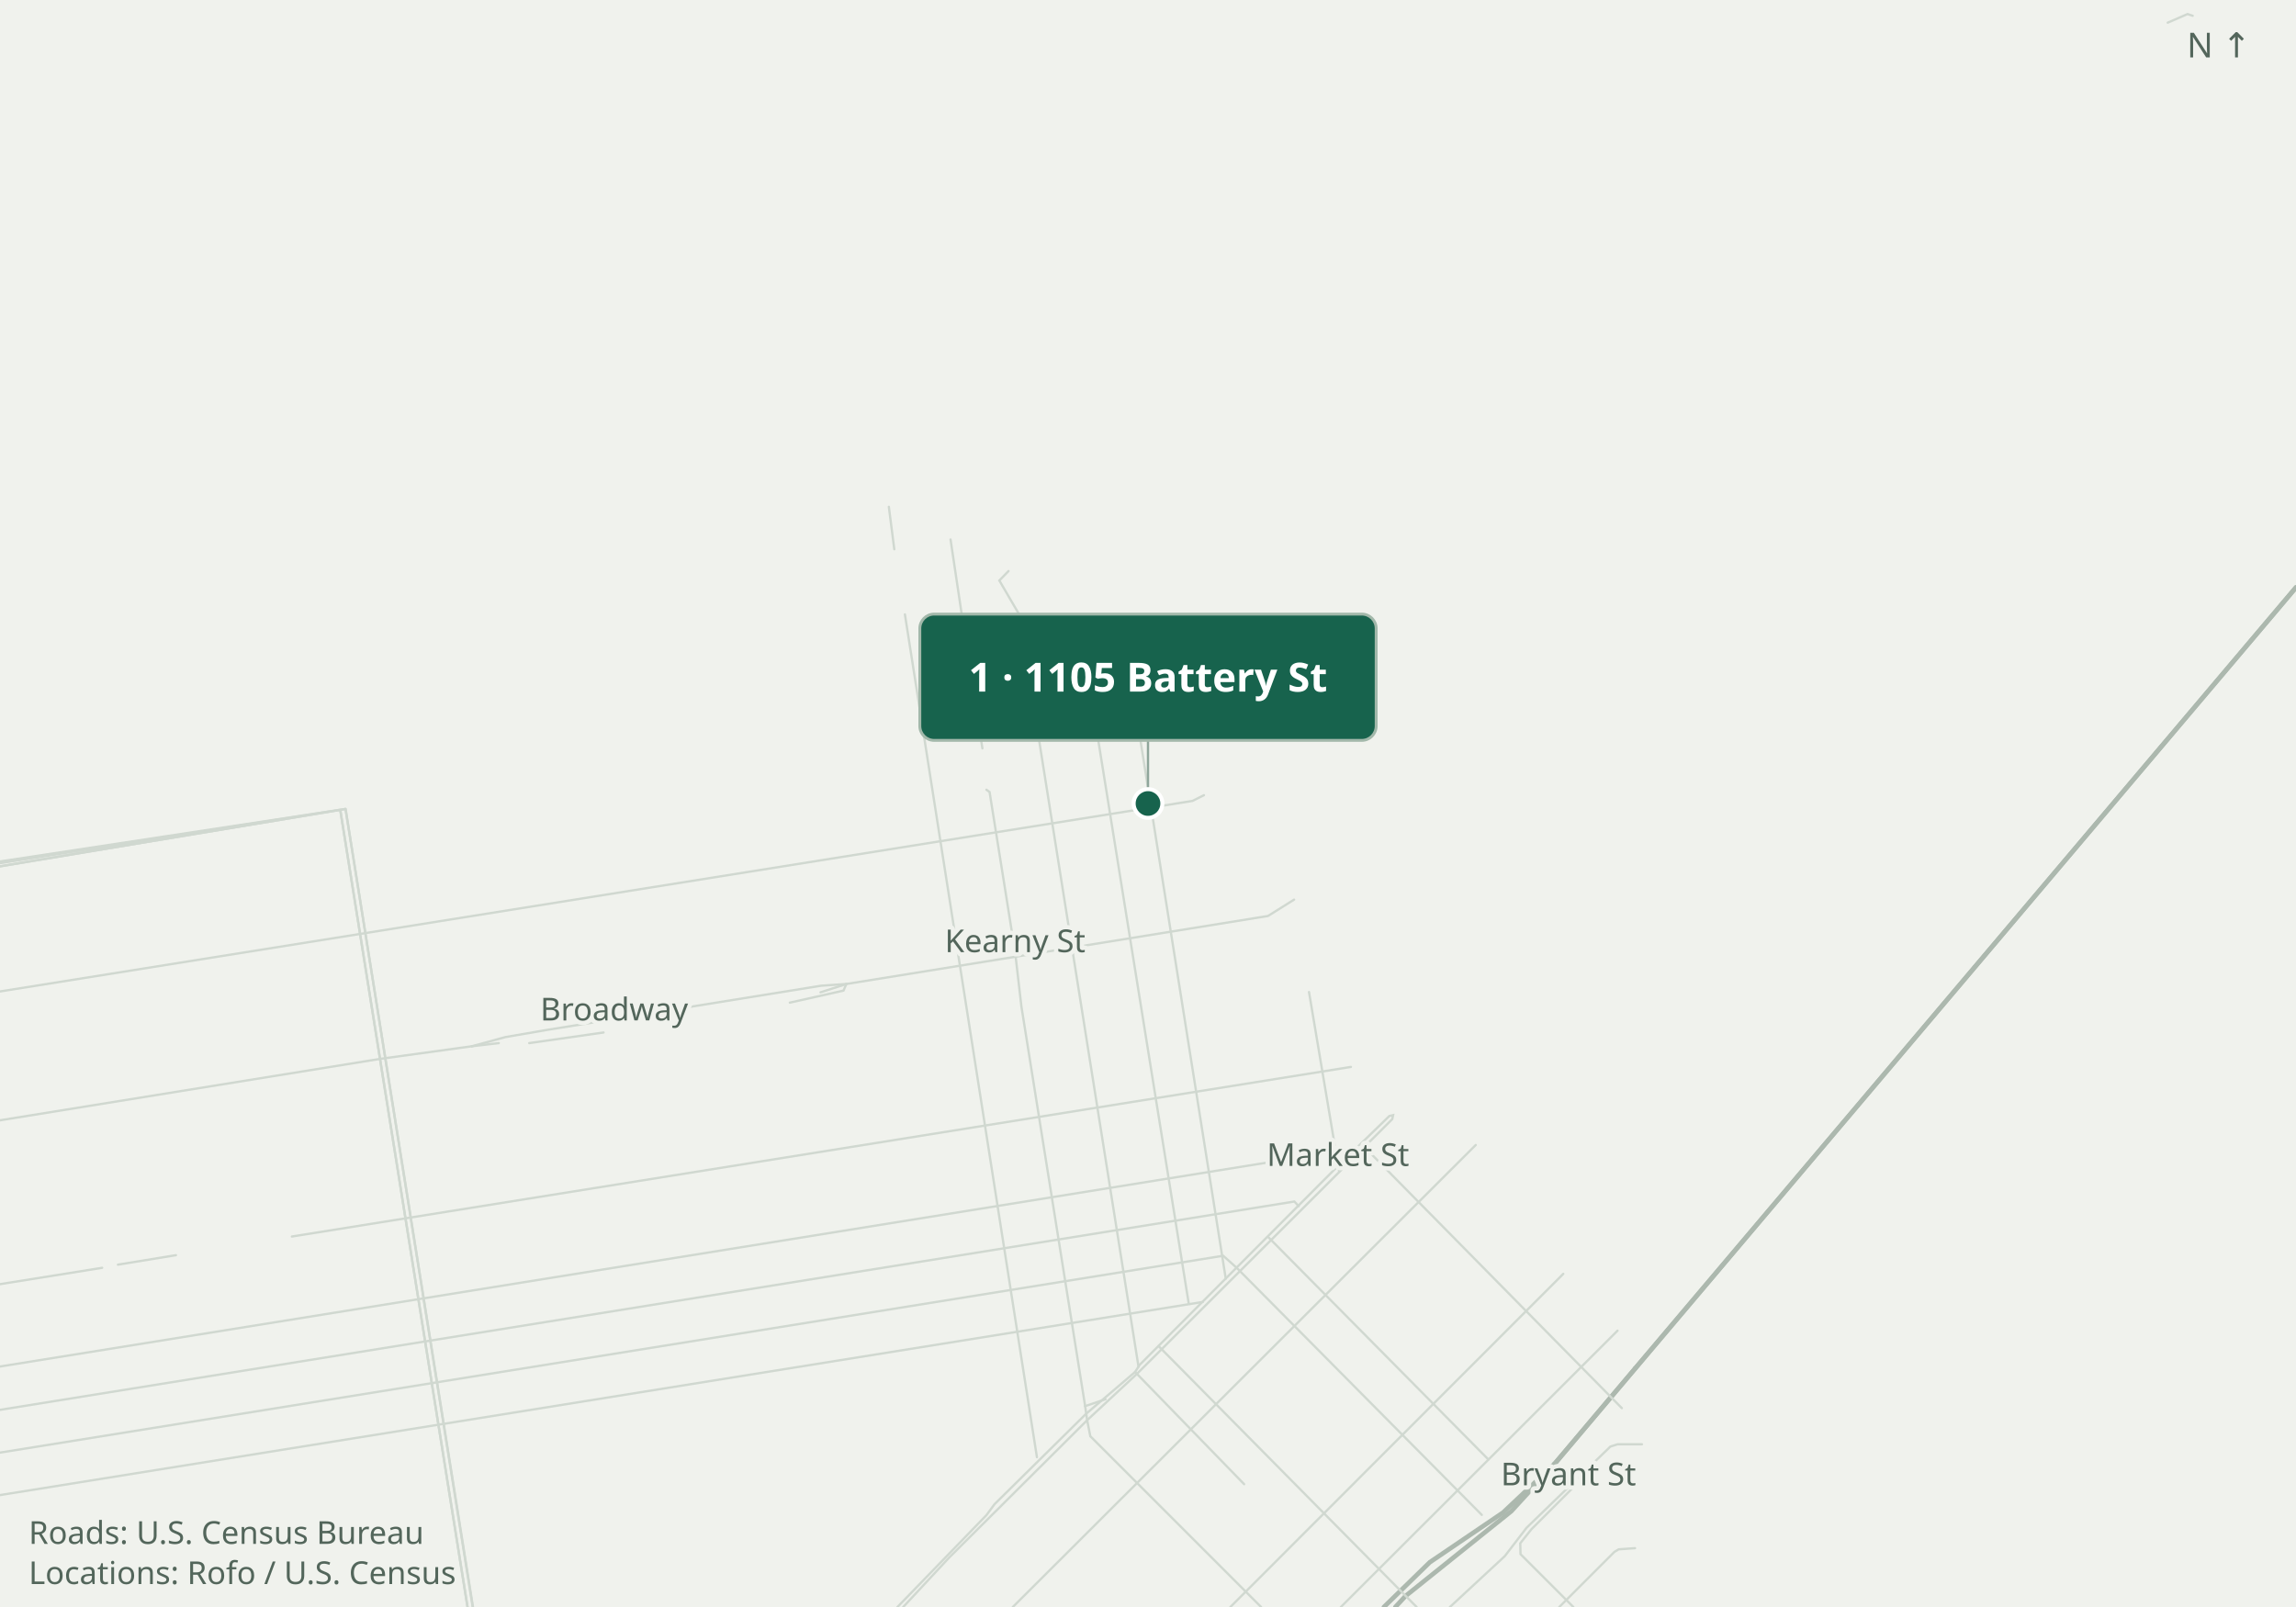
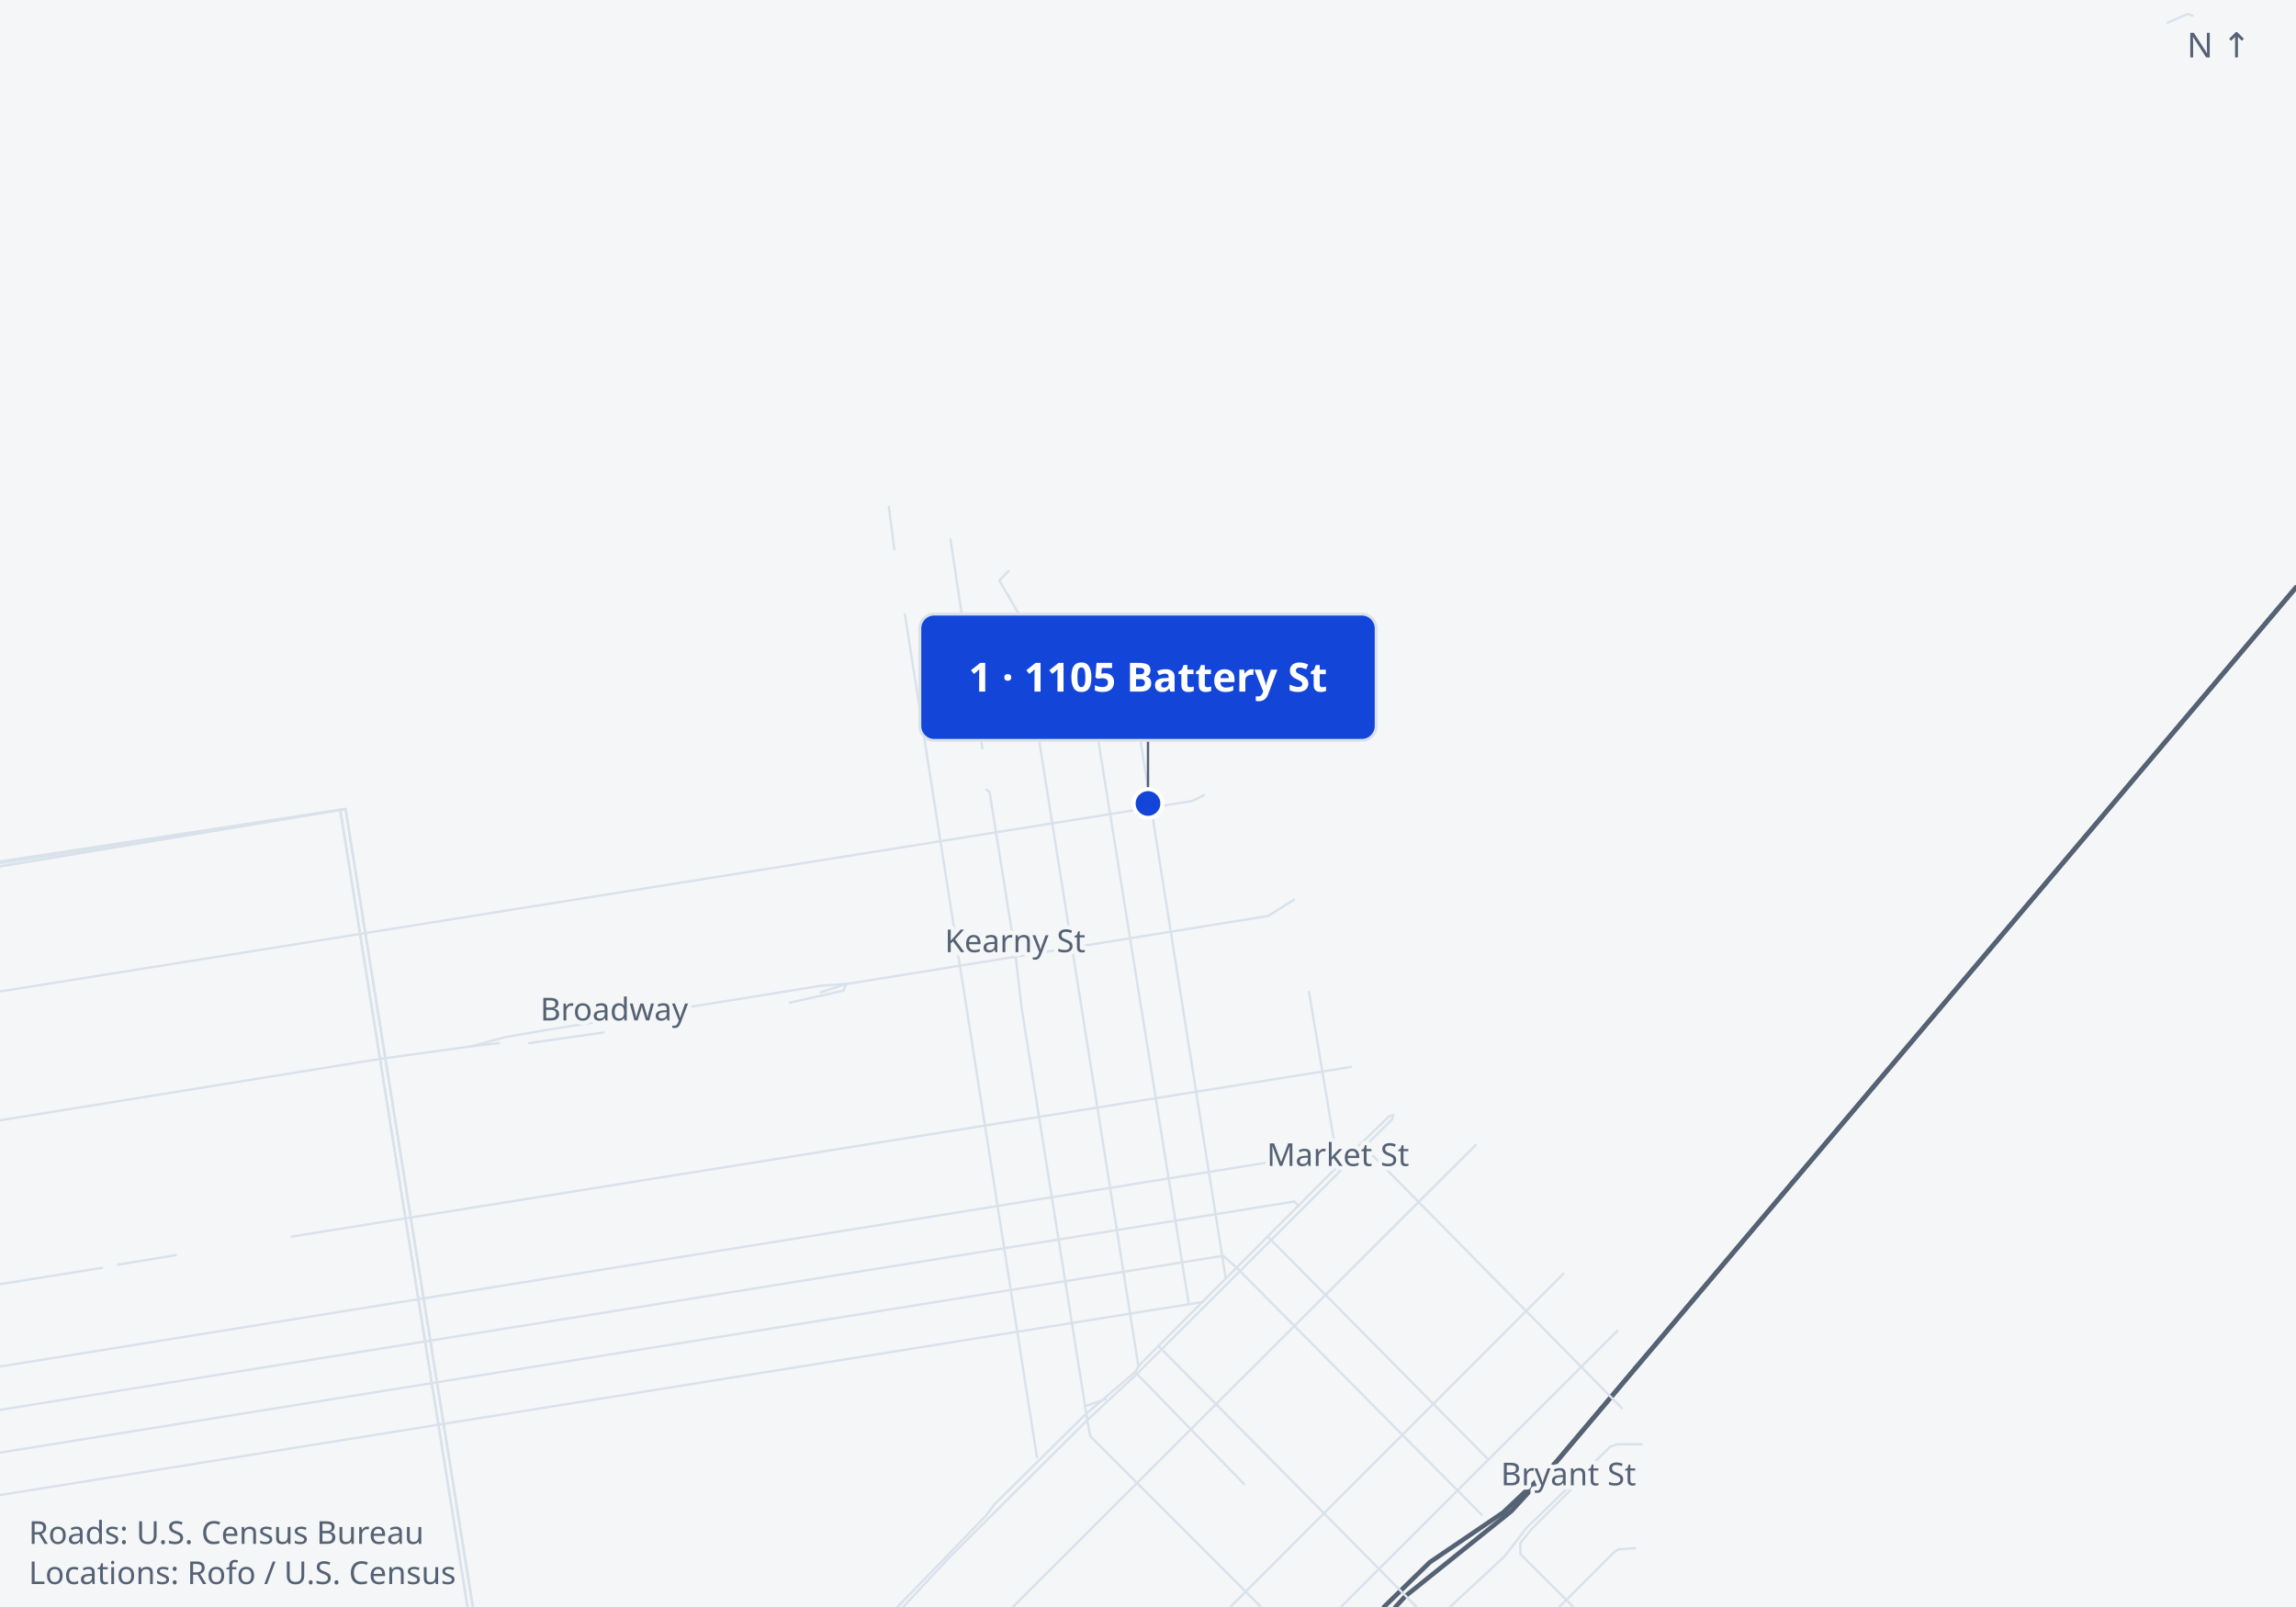
<svg xmlns="http://www.w3.org/2000/svg" viewBox="0 0 800 560" role="group" aria-label="Locate 1105 Battery St">
-   <style>.rm-road{fill:none;stroke:#d0d8d0;stroke-width:.8;stroke-linecap:round}.rm-road--2{stroke:#acb8ae;stroke-width:1.6}.rm-halo{fill:#bed2c2;opacity:.45}.rm-anchor{fill:#17634d;stroke:#fff;stroke-width:1.4}.rm-leader{fill:none;stroke:#8fa69b;stroke-width:.8}.rm-marker{cursor:pointer}.rm-marker rect{fill:#f8f9f5;stroke:#a2b8aa;stroke-width:1}.rm-marker text{font:600 14px system-ui,sans-serif;fill:#285643;pointer-events:none}.rm-marker[aria-pressed=true] rect{fill:#17634d}.rm-marker[aria-pressed=true] text{fill:white}.rm-marker:focus rect{stroke:#102c24;stroke-width:4}.rm-road-label{font:11px system-ui,sans-serif;fill:#53665b;paint-order:stroke;stroke:#f0f2ed;stroke-width:3;stroke-linejoin:round}</style>
-   <rect width="800" height="560" fill="#f0f2ed" />
+   <style>.rm-road{fill:none;stroke:#d9e1ea;stroke-width:.8;stroke-linecap:round}.rm-road--2{stroke:#556274;stroke-width:1.6}.rm-halo{fill:#e9eefb;opacity:.45}.rm-anchor{fill:#1346d8;stroke:#fff;stroke-width:1.4}.rm-leader{fill:none;stroke:#556274;stroke-width:.8}.rm-marker{cursor:pointer}.rm-marker rect{fill:#ffffff;stroke:#d9e1ea;stroke-width:1}.rm-marker text{font:600 14px system-ui,sans-serif;fill:#1f2937;pointer-events:none}.rm-marker[aria-pressed=true] rect{fill:#1346d8}.rm-marker[aria-pressed=true] text{fill:white}.rm-marker:hover rect{stroke:#1346d8;stroke-width:2}.rm-marker:focus rect{stroke:#1346d8;stroke-width:4;paint-order:stroke;outline:2px solid #fff;outline-offset:2px}.rm-road-label{font:11px system-ui,sans-serif;fill:#556274;paint-order:stroke;stroke:#f4f6f8;stroke-width:3;stroke-linejoin:round}</style>
+   <rect width="800" height="560" fill="#f4f6f8" />
  <path d="M800.0,204.7L569.7,476.9" class="rm-road rm-road--2" />
  <path d="M569.7,476.9L541.6,510.2" class="rm-road rm-road--2" />
  <path d="M486.2,560.0L489.7,556.2L526.6,526.6L541.6,510.2" class="rm-road rm-road--2" />
  <path d="M482.2,560.0L498.2,544.4L523.7,527.1L541.6,510.2" class="rm-road rm-road--2" />
  <path d="M800.0,204.7L541.6,510.2" class="rm-road rm-road--2" />
  <path d="M164.8,560.0L120.4,281.9" class="rm-road rm-road--6" />
  <path d="M162.9,560.0L118.6,282.5" class="rm-road rm-road--6" />
  <path d="M118.6,282.5L162.9,560.0" class="rm-road rm-road--6" />
  <path d="M164.7,560.0L120.4,281.9" class="rm-road rm-road--6" />
  <path d="M0.0,300.2L120.4,281.9L0.0,301.9" class="rm-road rm-road--6" />
  <path d="M0.0,301.9L120.4,281.9L0.0,300.8" class="rm-road rm-road--6" />
  <path d="M210.3,359.8L184.4,363.5" class="rm-road rm-road--8" />
  <path d="M452.5,420.3L451.0,418.7L0.0,491.3" class="rm-road rm-road--8" />
  <path d="M572.1,503.3L563.6,503.3L561.1,504.1L531.9,532.4L524.3,542.3L505.2,560.0" class="rm-road rm-road--8" />
  <path d="M544.7,443.9L428.7,560.0" class="rm-road rm-road--8" />
  <path d="M385.2,487.6L378.1,490.0" class="rm-road rm-road--8" />
  <path d="M427.1,445.6L394.9,242.4L397.8,238.0" class="rm-road rm-road--8" />
  <path d="M419.1,453.7L0.0,521.0" class="rm-road rm-road--8" />
  <path d="M378.8,494.9L378.1,490.0" class="rm-road rm-road--8" />
  <path d="M548.2,517.0L547.9,518.6L533.6,532.9L529.7,537.8L529.8,541.6L548.2,560.0" class="rm-road rm-road--8" />
  <path d="M361.3,507.8L315.3,214.1" class="rm-road rm-road--8" />
  <path d="M294.9,342.9L286.1,343.5L190.6,358.9L176.1,361.4L164.4,364.6" class="rm-road rm-road--8" />
  <path d="M430.9,441.8L426.2,437.6L0.0,506.2" class="rm-road rm-road--8" />
  <path d="M294.9,342.9L293.9,345.2L275.2,349.4" class="rm-road rm-road--8" />
  <path d="M378.8,494.9L379.9,500.5L439.4,560.0" class="rm-road rm-road--8" />
  <path d="M347.8,230.3L340.7,228.7L337.9,227.2L336.8,225.5L331.2,188.0" class="rm-road rm-road--8" />
  <path d="M294.9,342.9L285.9,345.8" class="rm-road rm-road--8" />
  <path d="M396.7,476.3L355.1,214.1L348.2,202.3L351.4,199.0" class="rm-road rm-road--8" />
  <path d="M569.7,539.5L564.0,539.9L562.5,540.8L543.3,560.0" class="rm-road rm-road--8" />
  <path d="M35.6,441.8L0.0,447.5" class="rm-road rm-road--8" />
  <path d="M173.8,363.5L164.4,364.6" class="rm-road rm-road--8" />
  <path d="M466.6,408.2L456.1,345.7" class="rm-road rm-road--8" />
  <path d="M514.2,399.0L352.9,560.0" class="rm-road rm-road--8" />
  <path d="M430.9,441.8L516.3,527.9" class="rm-road rm-road--8" />
  <path d="M764.0,5.5L762.2,4.9L755.3,7.9" class="rm-road rm-road--8" />
  <path d="M470.7,371.8L101.7,430.9" class="rm-road rm-road--8" />
  <path d="M311.6,191.4L309.7,176.6" class="rm-road rm-road--8" />
  <path d="M61.3,437.4L41.1,440.7" class="rm-road rm-road--8" />
  <path d="M378.1,490.0L355.9,350.8L353.7,331.8L344.8,276.0L343.7,275.2" class="rm-road rm-road--8" />
  <path d="M419.5,277.1L415.5,279.1L0.0,345.5" class="rm-road rm-road--8" />
  <path d="M342.3,260.8L338.0,233.5" class="rm-road rm-road--8" />
  <path d="M474.4,398.7L565.1,490.7" class="rm-road rm-road--8" />
  <path d="M395.5,478.1L433.5,517.2" class="rm-road rm-road--8" />
  <path d="M465.3,401.3L0.0,476.2" class="rm-road rm-road--8" />
  <path d="M312.7,560.0L343.7,528.0L346.5,524.2L378.4,492.7L395.5,478.1L397.1,475.6L466.2,406.3L484.1,388.9L485.4,388.6L485.1,390.0L396.1,478.8L378.8,494.9L330.7,542.8L314.7,560.0" class="rm-road rm-road--8" />
  <path d="M563.6,463.7L467.2,560.0" class="rm-road rm-road--8" />
  <path d="M414.2,454.3L379.8,240.1L378.1,219.9" class="rm-road rm-road--8" />
  <path d="M403.7,469.1L493.6,560.0" class="rm-road rm-road--8" />
  <path d="M450.9,313.5L441.8,319.2L294.9,342.9" class="rm-road rm-road--8" />
  <path d="M441.8,431.0L518.6,508.6" class="rm-road rm-road--8" />
  <path d="M164.4,364.6L132.4,369.0L0.0,390.4" class="rm-road rm-road--8" />
  <text x="546.5" y="517.6" text-anchor="middle" class="rm-road-label">Bryant St</text>
  <text x="214.0" y="355.6" text-anchor="middle" class="rm-road-label">Broadway</text>
  <text x="353.7" y="331.8" text-anchor="middle" class="rm-road-label">Kearny St</text>
  <text x="466.2" y="406.3" text-anchor="middle" class="rm-road-label">Market St</text>
  <g data-map-group="0">
    <path d="M400.0,280.0L400.0,236.0" class="rm-leader" />
    <circle cx="400.0" cy="280.0" r="5" class="rm-anchor" />
    <g class="rm-marker" data-rofo-choice="0" role="button" tabindex="0" aria-pressed="true" aria-label="Select 1: 1105 Battery St">
      <rect x="320.5" y="214.0" width="159.0" height="44" rx="5" />
      <text x="400.0" y="241.0" text-anchor="middle">1 · 1105 Battery St</text>
    </g>
  </g>
-   <text x="762" y="20" font-family="system-ui,sans-serif" font-size="12" fill="#53665b">N ↑</text>
-   <text x="10" y="538" font-family="system-ui,sans-serif" font-size="11" fill="#53665b">Roads: U.S. Census Bureau</text>
-   <text x="10" y="552" font-family="system-ui,sans-serif" font-size="11" fill="#53665b">Locations: Rofo / U.S. Census</text>
+   <text x="762" y="20" font-family="system-ui,sans-serif" font-size="12" fill="#556274">N ↑</text>
+   <text x="10" y="538" font-family="system-ui,sans-serif" font-size="11" fill="#556274">Roads: U.S. Census Bureau</text>
+   <text x="10" y="552" font-family="system-ui,sans-serif" font-size="11" fill="#556274">Locations: Rofo / U.S. Census</text>
</svg>
